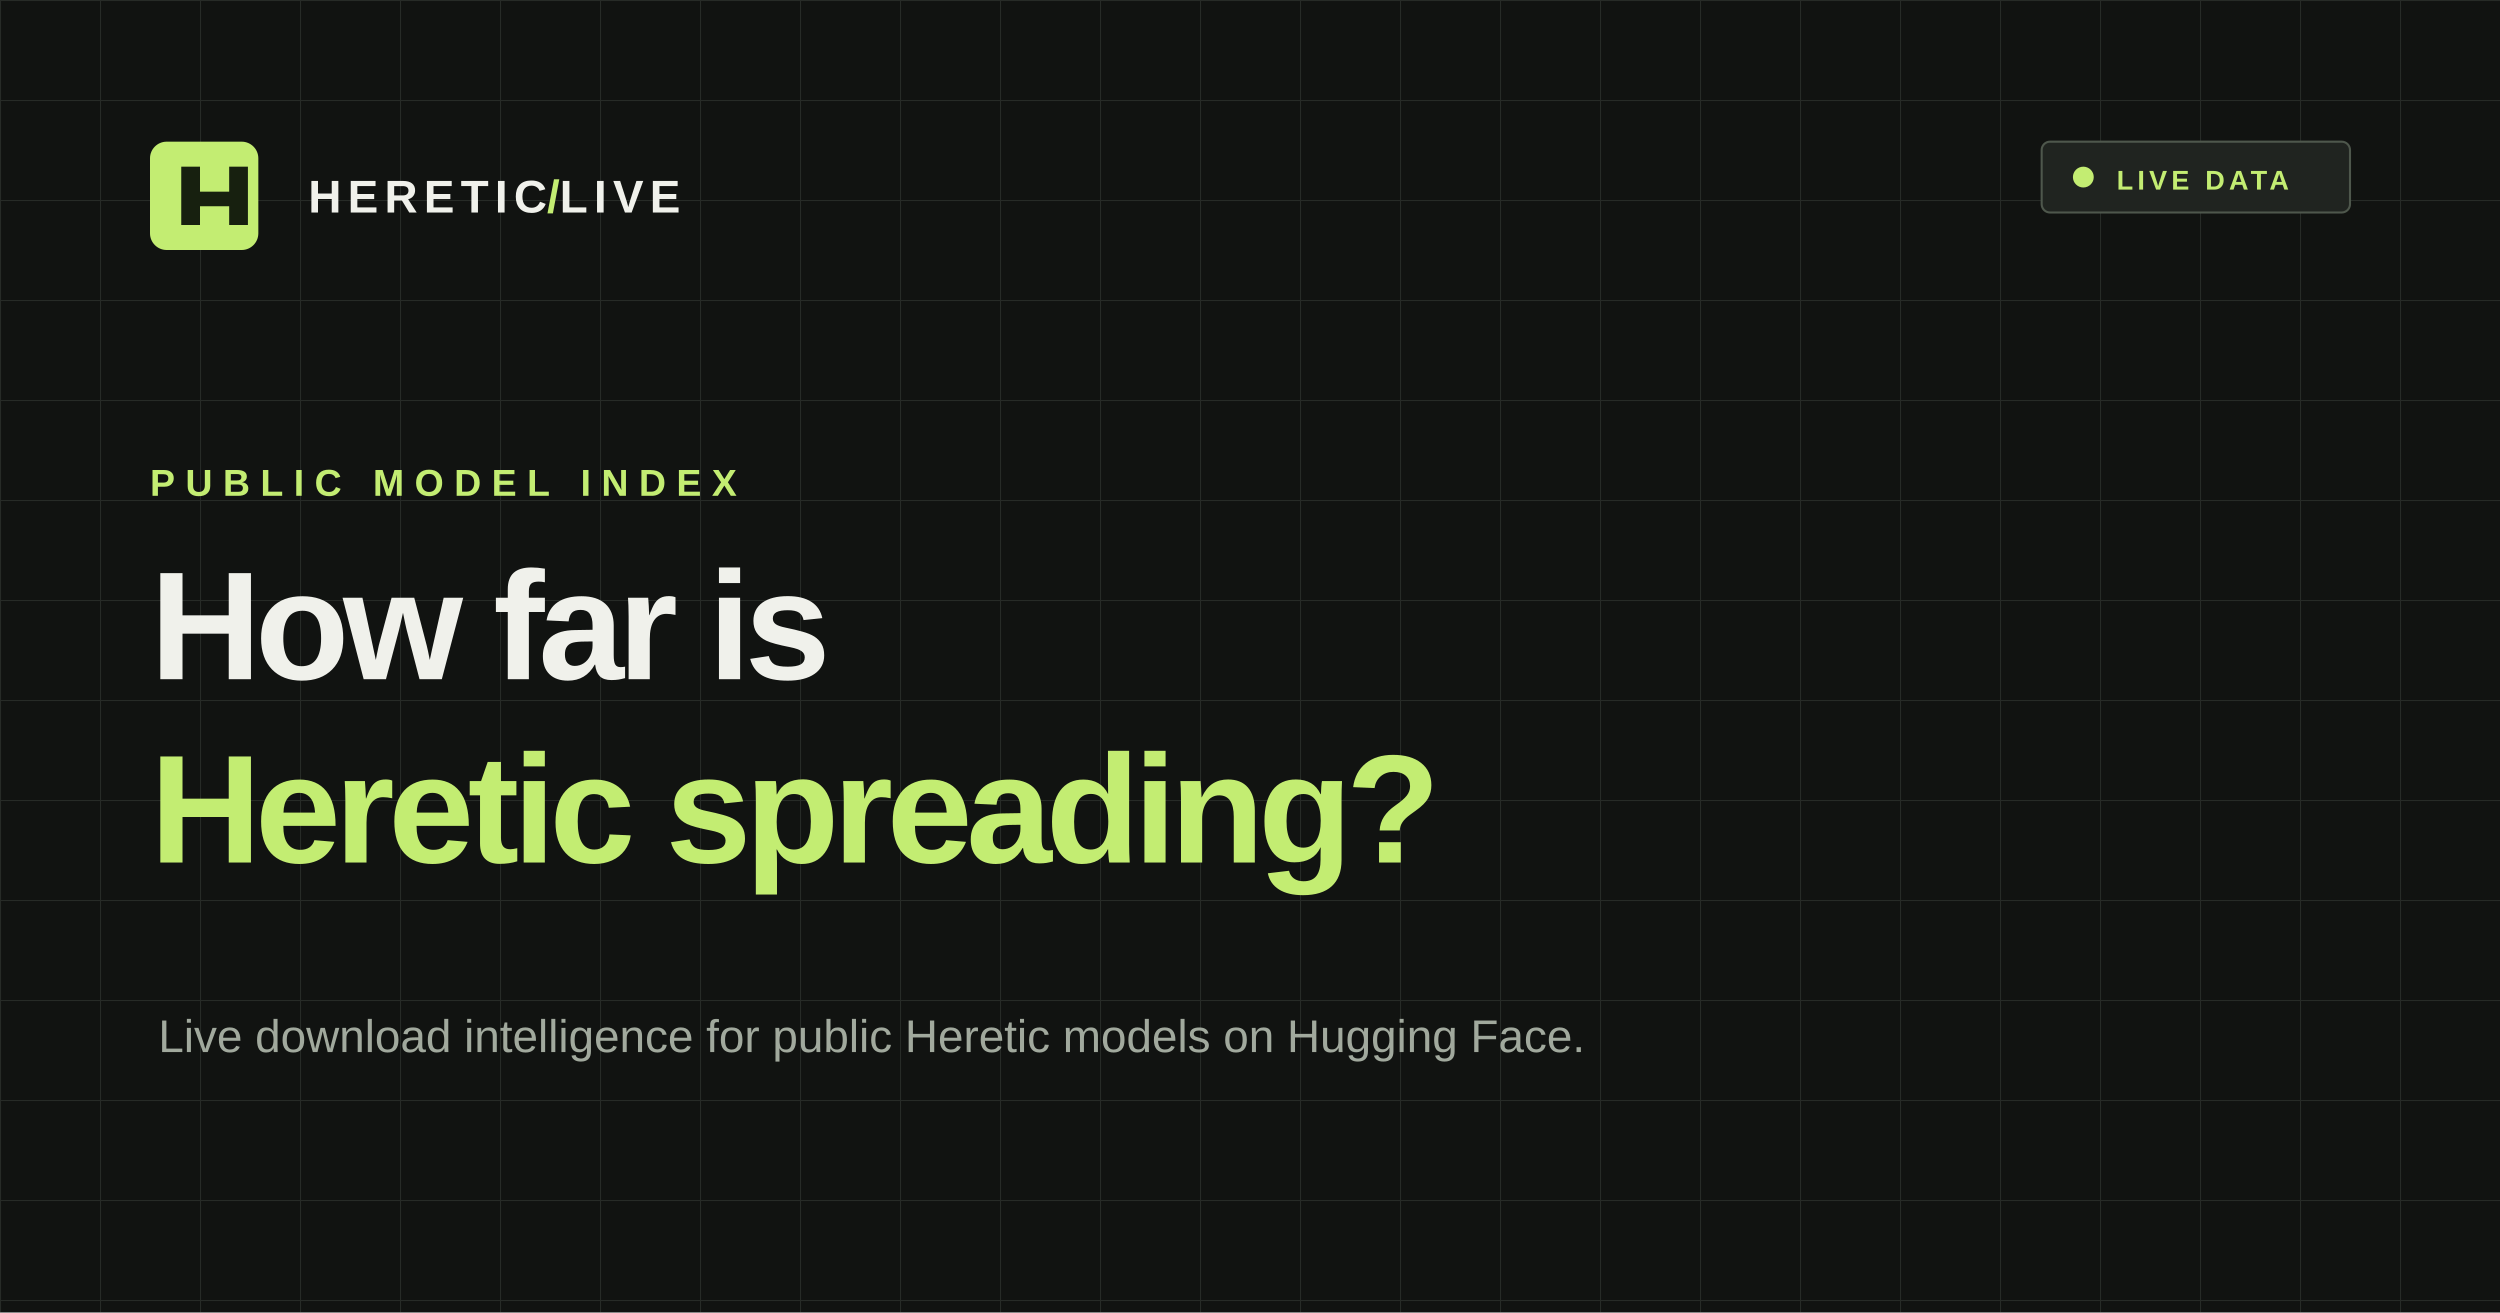
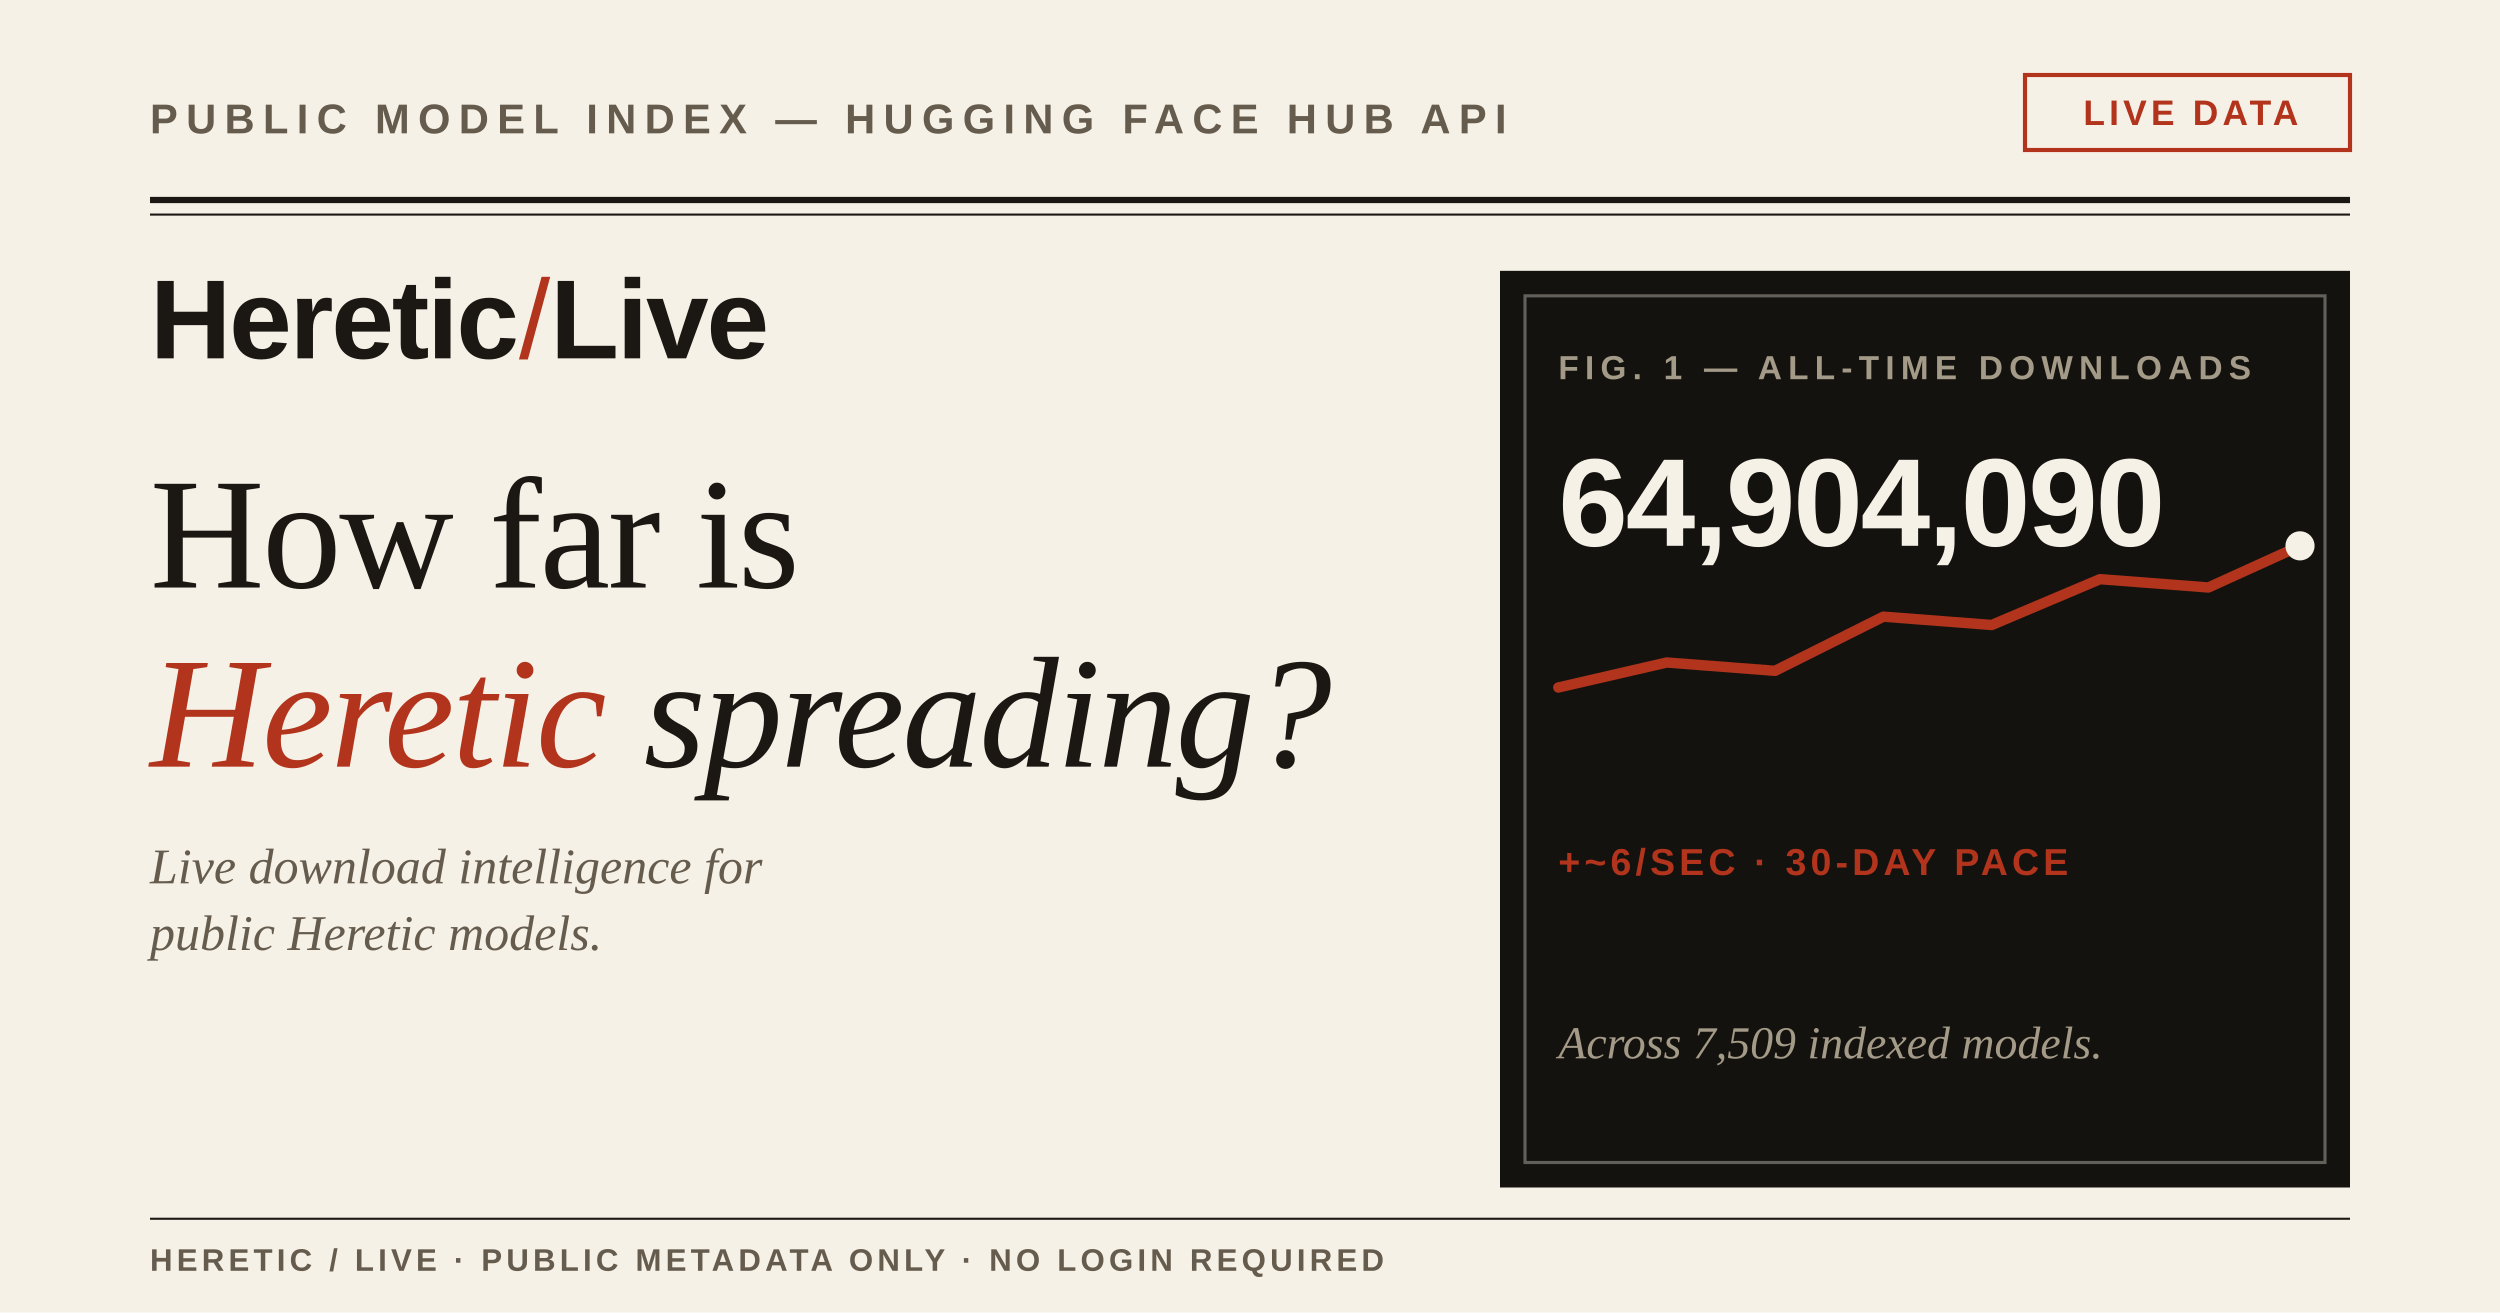
<svg xmlns="http://www.w3.org/2000/svg" width="1200" height="630" viewBox="0 0 1200 630" role="img" aria-labelledby="title desc">
-   <rect width="1200" height="630" fill="#111311" />
-   <path d="M0 0h1200v630H0z" fill="url(#grid)" opacity=".16" />
-   <rect x="72" y="68" width="52" height="52" rx="8" fill="#c3ed72" />
-   <path d="M87 80h9v12h14V80h9v28h-9V99H96v9h-9z" fill="#17200f" />
-   <text x="148" y="102" fill="#f0f1eb" font-family="Arial, Helvetica, sans-serif" font-size="22" font-weight="700" letter-spacing="3">HERETIC<tspan fill="#c3ed72">/</tspan>LIVE</text>
-   <text x="72" y="238" fill="#c3ed72" font-family="Arial, Helvetica, sans-serif" font-size="18" font-weight="700" letter-spacing="5">PUBLIC MODEL INDEX</text>
-   <text x="72" y="326" fill="#f0f1eb" font-family="Arial, Helvetica, sans-serif" font-size="74" font-weight="700" letter-spacing="-3">How far is</text>
-   <text x="72" y="414" fill="#c3ed72" font-family="Arial, Helvetica, sans-serif" font-size="74" font-weight="700" letter-spacing="-3">Heretic spreading?</text>
-   <text x="76" y="505" fill="#a1a99d" font-family="Arial, Helvetica, sans-serif" font-size="22">Live download intelligence for public Heretic models on Hugging Face.</text>
-   <rect x="980" y="68" width="148" height="34" rx="4" fill="#202420" stroke="#4e574c" />
-   <circle cx="1000" cy="85" r="5" fill="#c3ed72" />
-   <text x="1016" y="91" fill="#c3ed72" font-family="Arial, Helvetica, sans-serif" font-size="13" font-weight="700" letter-spacing="2">LIVE DATA</text>
-   <defs>
-     <pattern id="grid" width="48" height="48" patternUnits="userSpaceOnUse">
-       <path d="M48 0H0V48" fill="none" stroke="#a1a99d" stroke-width="1" />
-     </pattern>
-   </defs>
+   <rect width="1200" height="630" fill="#f6f1e7" />
+   <text x="72" y="64" fill="#655c4e" font-family="Arial, Helvetica, sans-serif" font-size="20" font-weight="700" letter-spacing="4">PUBLIC MODEL INDEX — HUGGING FACE HUB API</text>
+   <rect x="972" y="36" width="156" height="36" fill="none" stroke="#b2341c" stroke-width="2" />
+   <text x="1000" y="60" fill="#b2341c" font-family="Arial, Helvetica, sans-serif" font-size="17" font-weight="700" letter-spacing="2">LIVE DATA</text>
+   <line x1="72" y1="96" x2="1128" y2="96" stroke="#1b1813" stroke-width="3" />
+   <line x1="72" y1="103" x2="1128" y2="103" stroke="#1b1813" stroke-width="1" />
+   <text x="72" y="172" fill="#1b1813" font-family="Arial, Helvetica, sans-serif" font-size="54" font-weight="900" letter-spacing="-1">Heretic<tspan fill="#b2341c" font-weight="500"> / </tspan>Live</text>
+   <text x="72" y="282" fill="#1b1813" font-family="Georgia, 'Times New Roman', serif" font-size="76" font-weight="500" letter-spacing="-1">How far is</text>
+   <text x="72" y="368" fill="#1b1813" font-family="Georgia, 'Times New Roman', serif" font-size="76" font-weight="500" font-style="italic" letter-spacing="-1">
+     <tspan fill="#b2341c">Heretic</tspan> spreading?</text>
+   <text x="72" y="424" fill="#655c4e" font-family="Georgia, 'Times New Roman', serif" font-size="24" font-style="italic">Live download intelligence for</text>
+   <text x="72" y="456" fill="#655c4e" font-family="Georgia, 'Times New Roman', serif" font-size="24" font-style="italic">public Heretic models.</text>
+   <rect x="720" y="130" width="408" height="440" fill="#14120e" />
+   <rect x="732" y="142" width="384" height="416" fill="none" stroke="#f6f1e7" stroke-opacity="0.35" stroke-width="1.5" />
+   <text x="748" y="182" fill="#a49a88" font-family="Arial, Helvetica, sans-serif" font-size="16" font-weight="700" letter-spacing="3">FIG. 1 — ALL-TIME DOWNLOADS</text>
+   <text x="748" y="262" fill="#f6f1e7" font-family="Arial, Helvetica, sans-serif" font-size="60" font-weight="800" letter-spacing="-1">64,904,090</text>
+   <polyline points="748,330 800,318 852,322 904,296 956,300 1008,278 1060,282 1104,262" fill="none" stroke="#b2341c" stroke-width="5" stroke-linecap="round" stroke-linejoin="round" />
+   <circle cx="1104" cy="262" r="7" fill="#f6f1e7" />
+   <text x="748" y="420" fill="#b2341c" font-family="Arial, Helvetica, sans-serif" font-size="18" font-weight="700" letter-spacing="2">+~6/SEC · 30-DAY PACE</text>
+   <text x="748" y="508" fill="#a49a88" font-family="Georgia, 'Times New Roman', serif" font-size="22" font-style="italic">Across 7,509 indexed models.</text>
+   <line x1="72" y1="585" x2="1128" y2="585" stroke="#1b1813" stroke-width="1" />
+   <text x="72" y="610" fill="#655c4e" font-family="Arial, Helvetica, sans-serif" font-size="15" font-weight="700" letter-spacing="2">HERETIC / LIVE · PUBLIC METADATA ONLY · NO LOGIN REQUIRED</text>
</svg>
